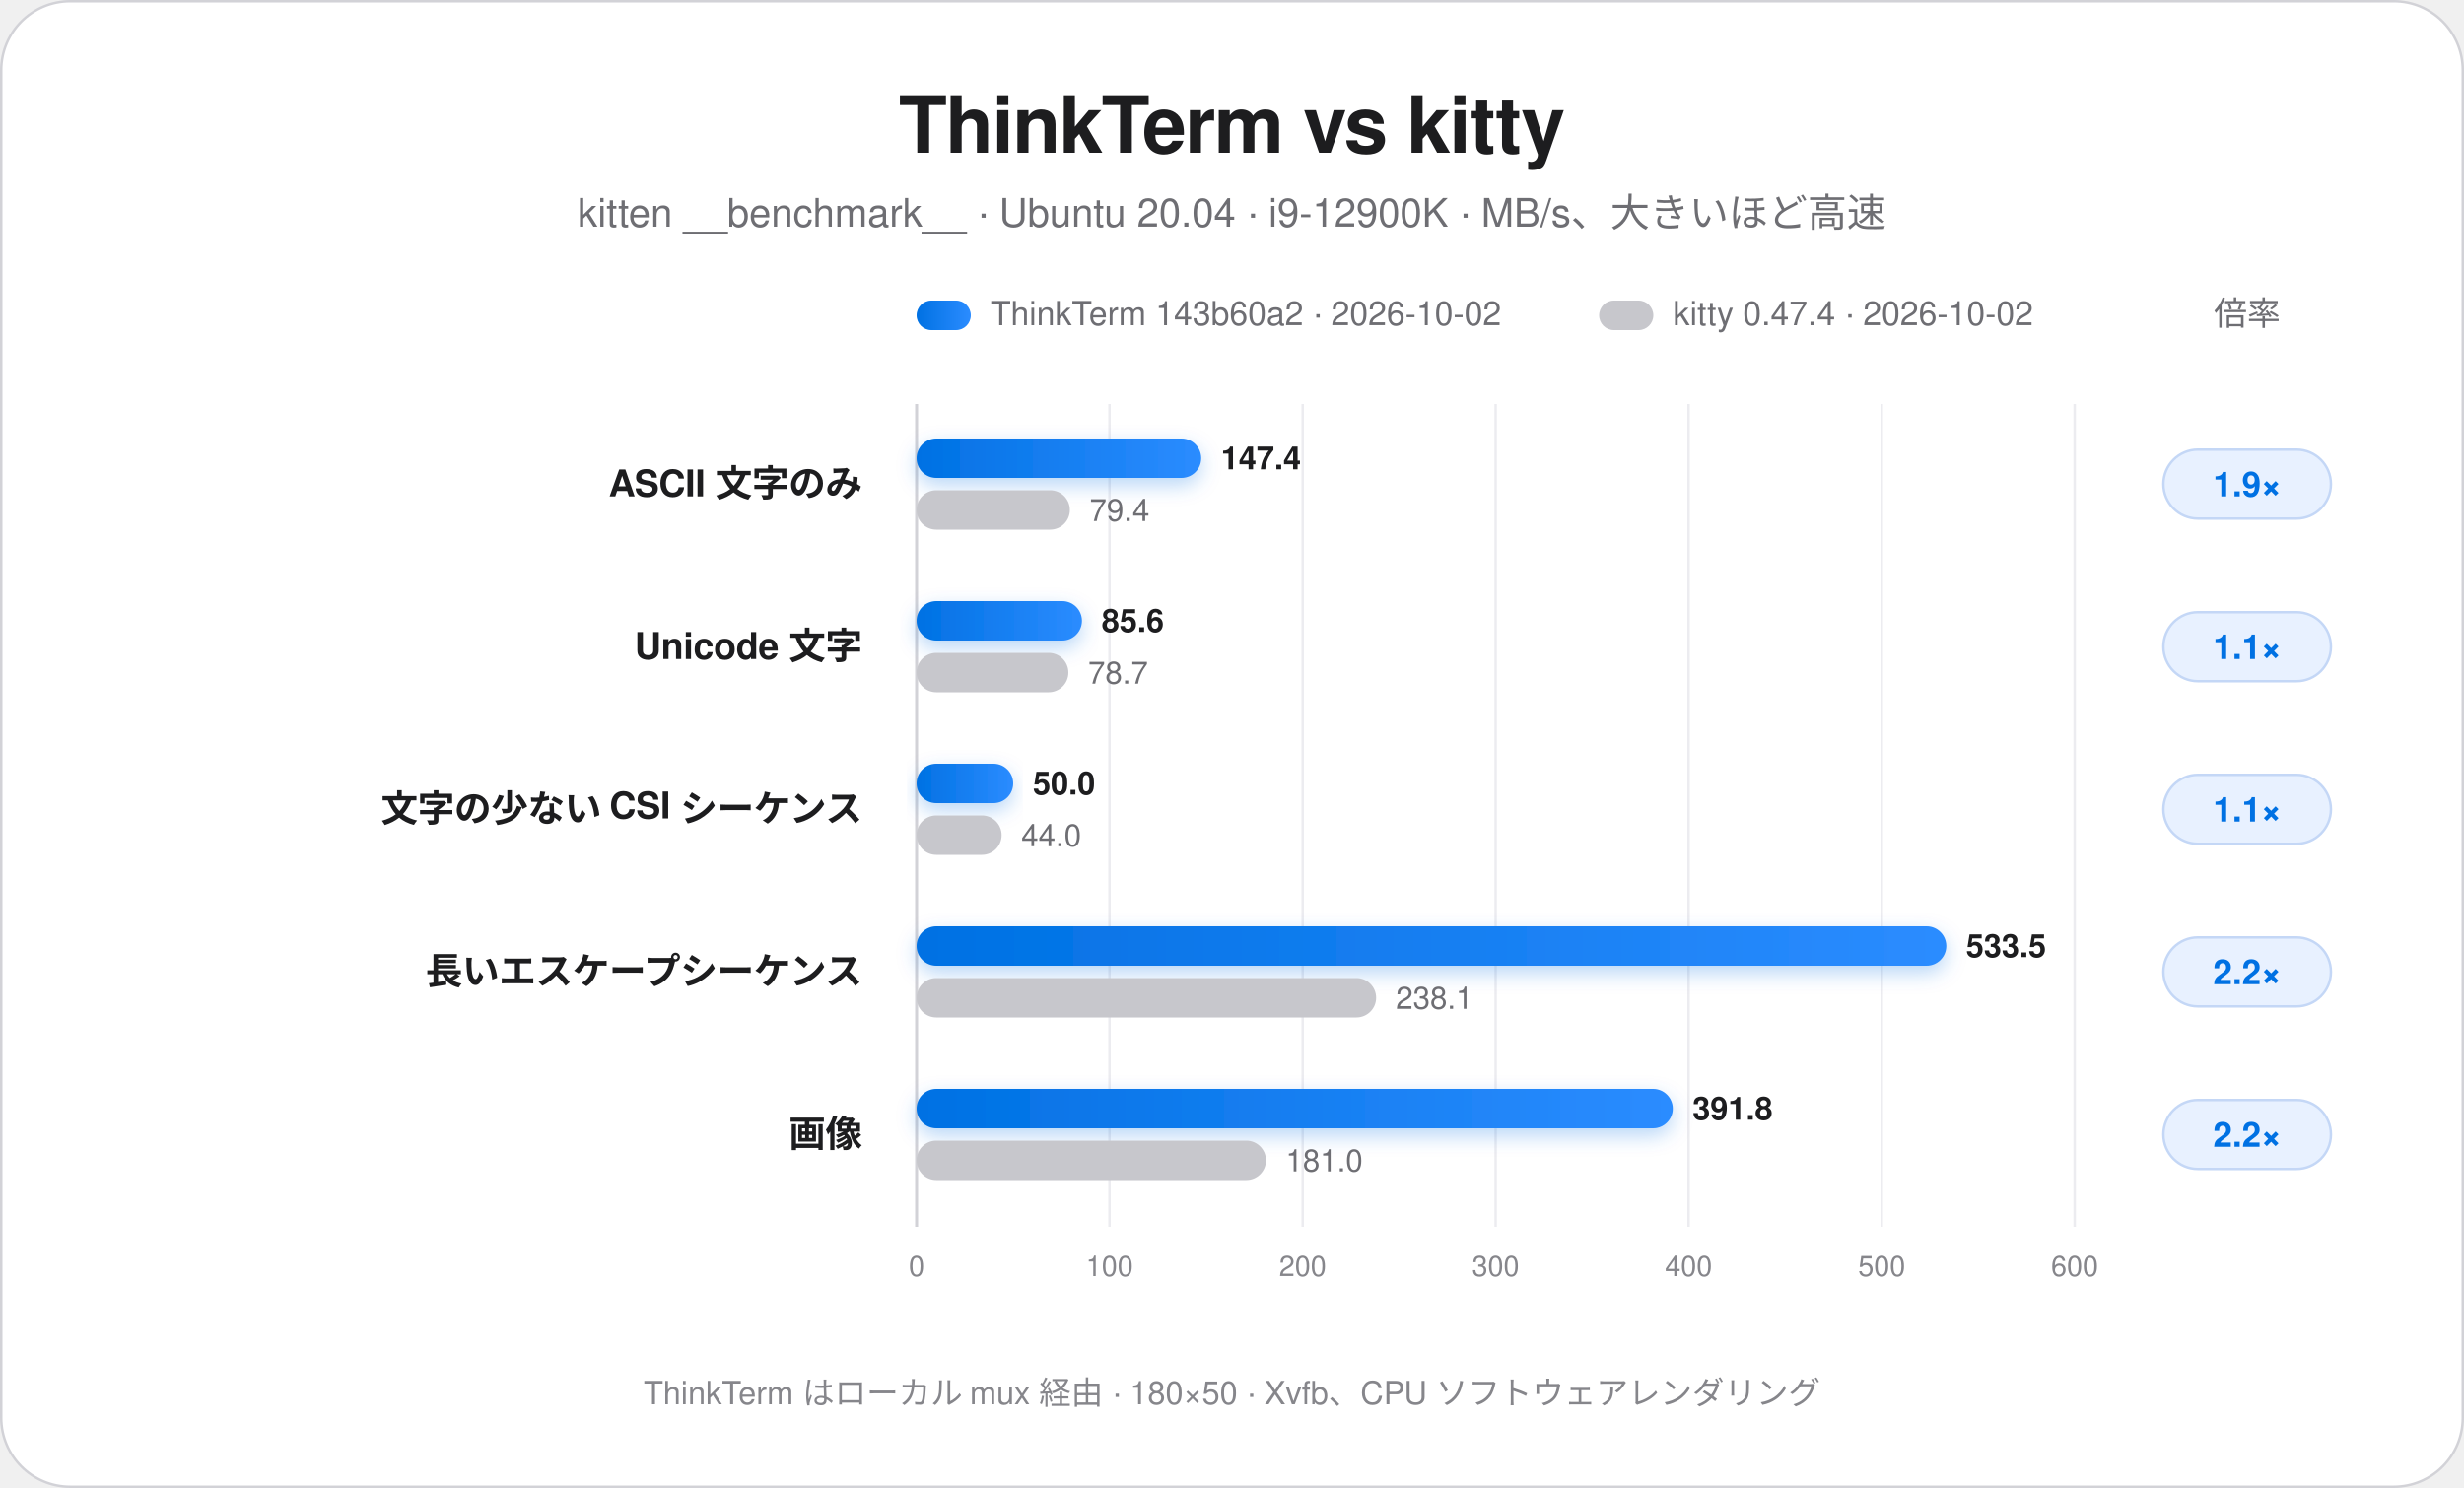
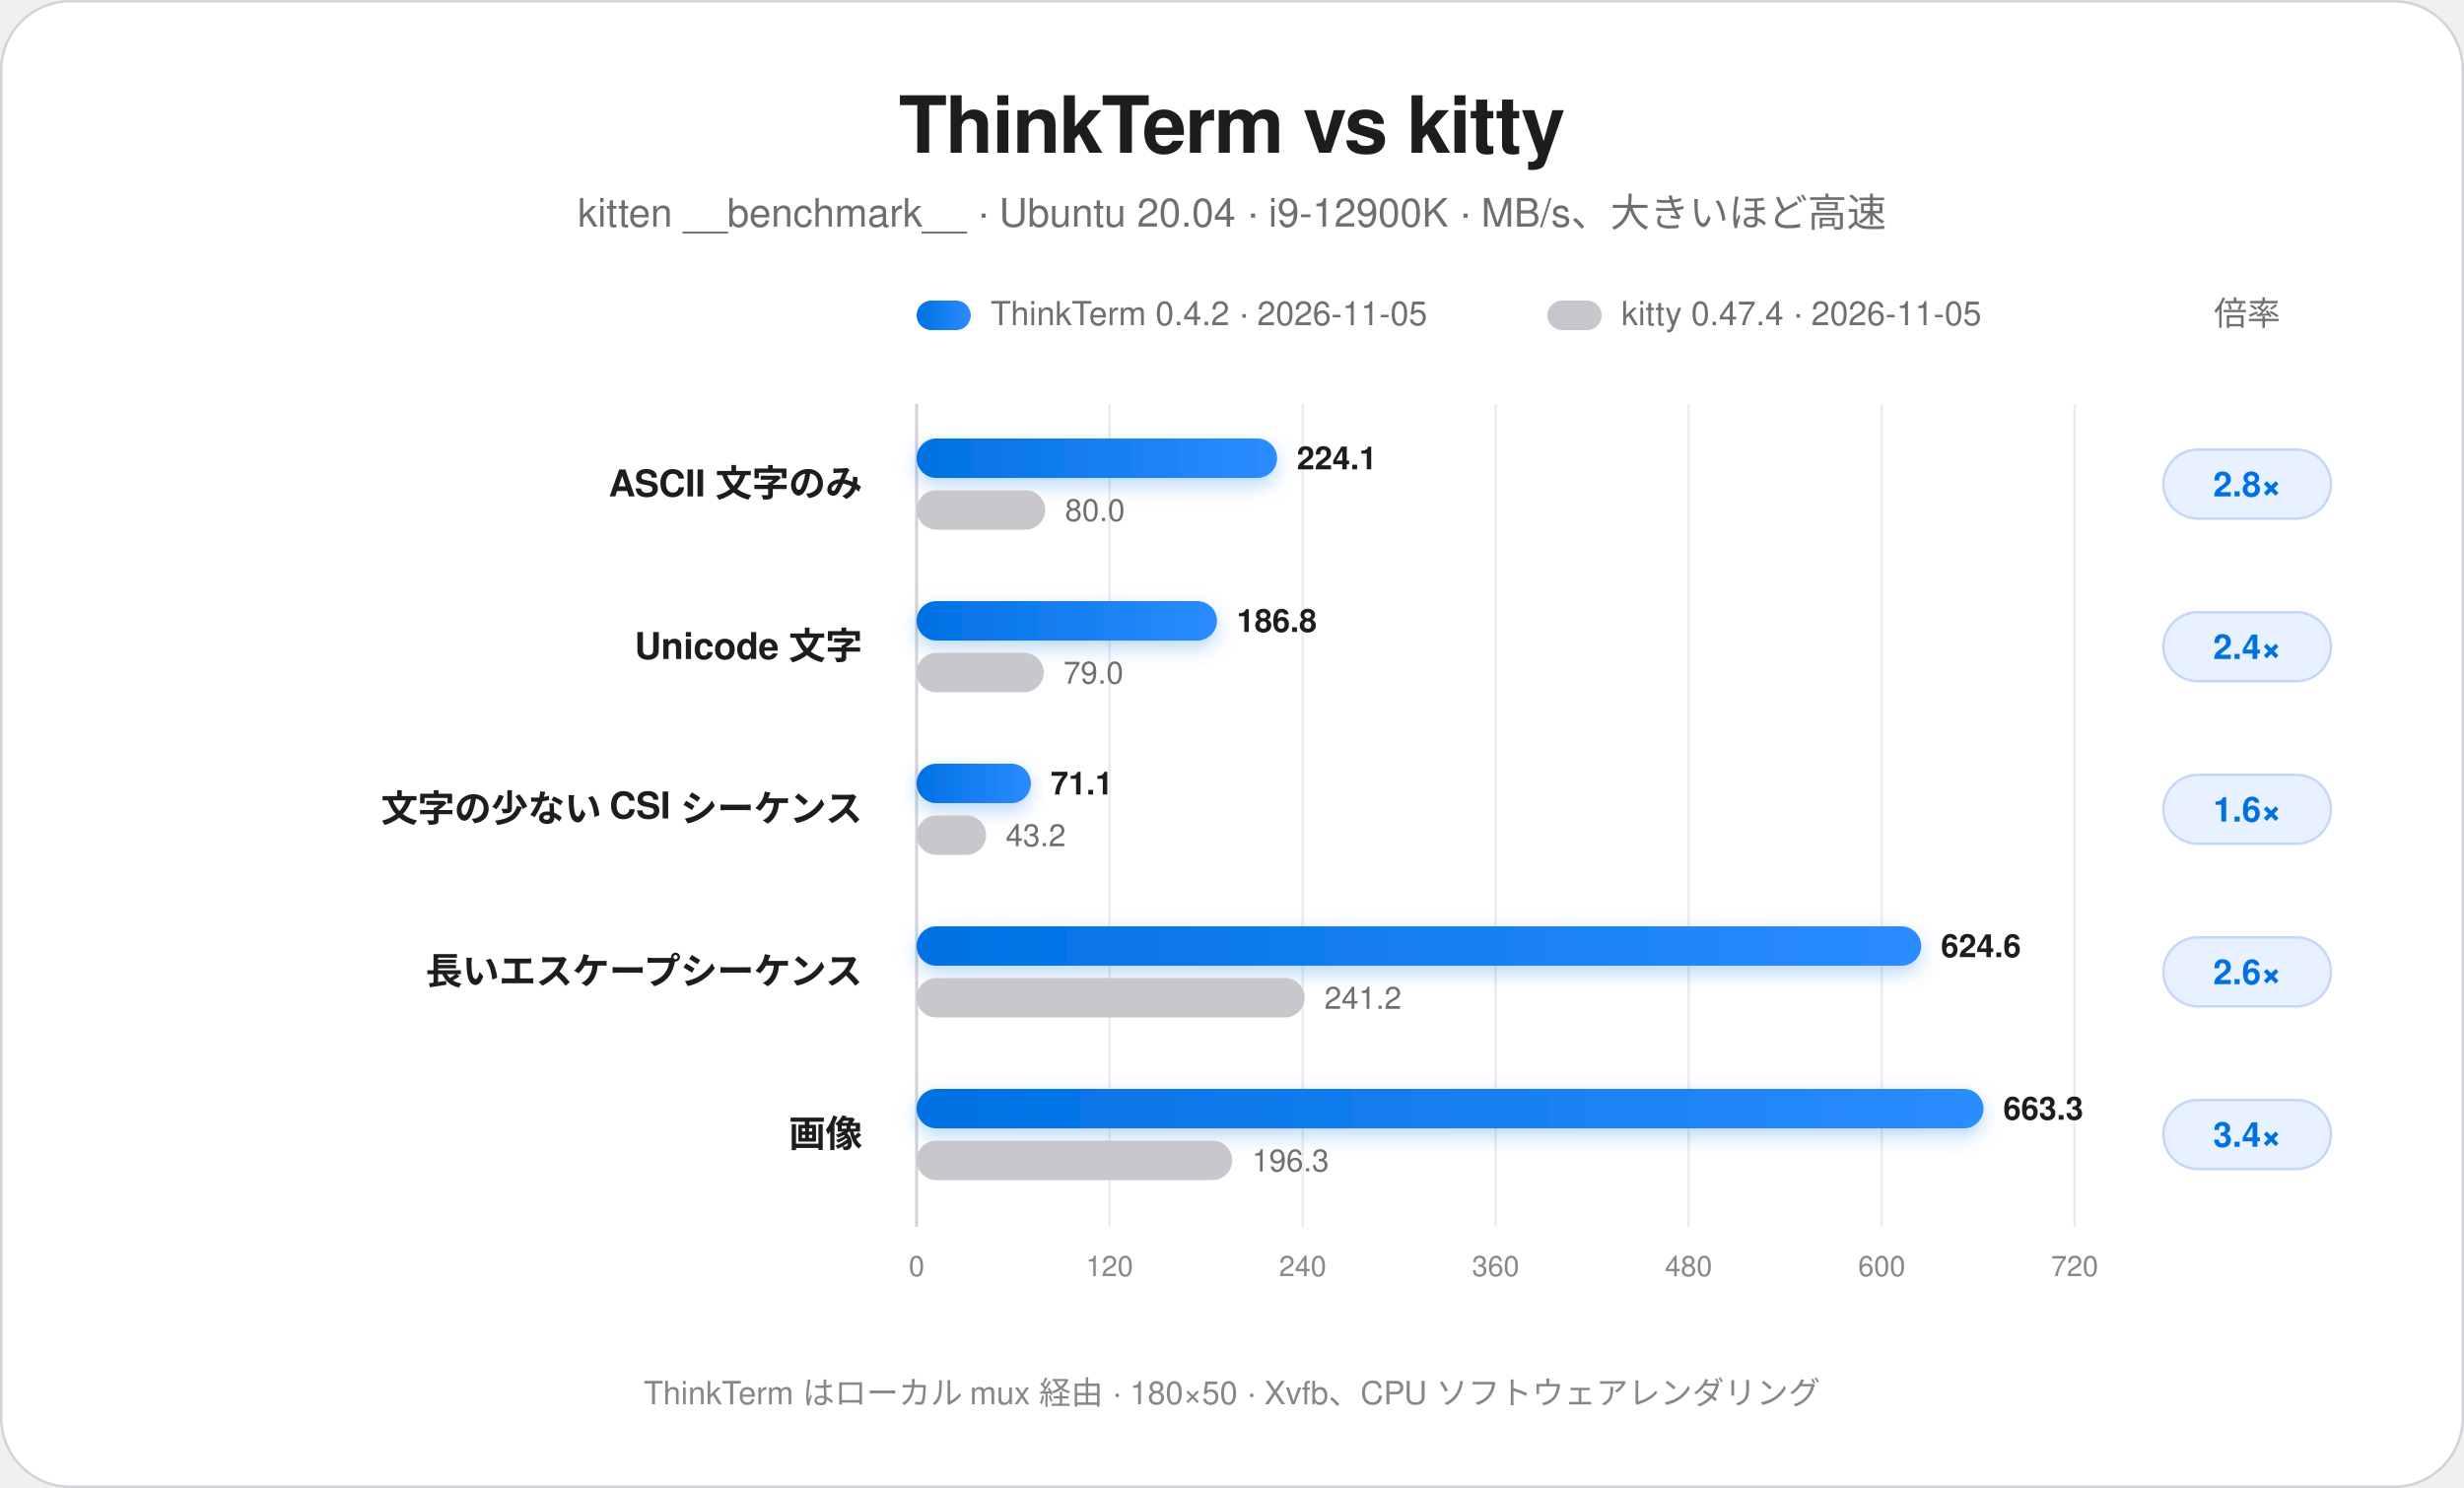
<svg xmlns="http://www.w3.org/2000/svg" viewBox="0 0 1000 604" width="1000" height="604" role="img" aria-labelledby="t d">
  <defs>
    <linearGradient id="ours" x1="0" y1="0" x2="1" y2="0">
      <stop offset="0" stop-color="#0071e3" />
      <stop offset="1" stop-color="#2b8cff" />
    </linearGradient>
    <filter id="glow" x="-10%" y="-80%" width="120%" height="300%">
      <feDropShadow dx="0" dy="3" stdDeviation="4" flood-color="#0071e3" flood-opacity="0.28" />
    </filter>
  </defs>
  <style>
text { font-family: -apple-system, BlinkMacSystemFont, 'SF Pro Display', 'SF Pro Text', 'Segoe UI', 'Helvetica Neue', Helvetica, Arial, 'Hiragino Sans', 'Hiragino Kaku Gothic ProN', 'Yu Gothic', 'Meiryo', 'Noto Sans CJK JP', sans-serif; fill: #1d1d1f; }
.headline { font-size: 32px; font-weight: 700; letter-spacing: -0.6px; }
.subhead { font-size: 16px; fill: #6e6e73; }
.label { font-size: 15px; font-weight: 600; letter-spacing: -0.1px; }
.legend { font-size: 13.5px; font-weight: 500; fill: #6e6e73; }
.val-ours { font-size: 13px; font-weight: 700; }
.val-theirs { font-size: 12.5px; font-weight: 500; fill: #6e6e73; }
.tick { font-size: 11.5px; fill: #86868b; }
.caption { font-size: 13px; font-weight: 500; fill: #86868b; }
.grid { stroke: #ececf0; stroke-width: 1; }
.axis { stroke: #d2d2d7; stroke-width: 1.2; }
.ours { fill: url(#ours); }
.ours-bar { fill: url(#ours); filter: url(#glow); }
.theirs { fill: #c7c7cc; }
.win { fill: #e8f1ff; stroke: #c4d7f6; }
.win-t { font-size: 14px; font-weight: 700; fill: #0071e3; }
.even { fill: #f5f5f7; stroke: #e3e3e8; }
.even-t { font-size: 14px; font-weight: 700; fill: #6e6e73; }
</style>
  <rect x="0.5" y="0.5" width="999" height="603" rx="28" fill="#ffffff" stroke="#d2d2d7" />
  <text x="500" y="62" class="headline" text-anchor="middle">ThinkTerm vs kitty</text>
  <text x="500" y="92" class="subhead" text-anchor="middle">kitten __benchmark__ · Ubuntu 20.04 · i9-12900K · MB/s、大きいほど高速</text>
  <rect x="372" y="122" width="22" height="12" rx="6" class="ours" />
-   <text x="402" y="132" class="legend">ThinkTerm 143b60a2 · 2026-10-02</text>
-   <rect x="649" y="122" width="22" height="12" rx="6" class="theirs" />
-   <text x="679" y="132" class="legend">kitty 0.47.4 · 2026-10-02</text>
+   <text x="402" y="132" class="legend">ThinkTerm 0.4.2 · 2026-11-05</text>
+   <rect x="628" y="122" width="22" height="12" rx="6" class="theirs" />
+   <text x="658" y="132" class="legend">kitty 0.47.4 · 2026-11-05</text>
  <text x="912" y="132" class="legend" text-anchor="middle">倍率</text>
  <line x1="450.3" y1="164" x2="450.3" y2="498" class="grid" />
-   <text x="450.3" y="518" class="tick" text-anchor="middle">100</text>
+   <text x="450.3" y="518" class="tick" text-anchor="middle">120</text>
  <line x1="528.7" y1="164" x2="528.7" y2="498" class="grid" />
-   <text x="528.7" y="518" class="tick" text-anchor="middle">200</text>
+   <text x="528.7" y="518" class="tick" text-anchor="middle">240</text>
  <line x1="607.0" y1="164" x2="607.0" y2="498" class="grid" />
-   <text x="607.0" y="518" class="tick" text-anchor="middle">300</text>
+   <text x="607.0" y="518" class="tick" text-anchor="middle">360</text>
  <line x1="685.3" y1="164" x2="685.3" y2="498" class="grid" />
-   <text x="685.3" y="518" class="tick" text-anchor="middle">400</text>
+   <text x="685.3" y="518" class="tick" text-anchor="middle">480</text>
  <line x1="763.7" y1="164" x2="763.7" y2="498" class="grid" />
-   <text x="763.7" y="518" class="tick" text-anchor="middle">500</text>
+   <text x="763.7" y="518" class="tick" text-anchor="middle">600</text>
  <line x1="842.0" y1="164" x2="842.0" y2="498" class="grid" />
-   <text x="842.0" y="518" class="tick" text-anchor="middle">600</text>
+   <text x="842.0" y="518" class="tick" text-anchor="middle">720</text>
  <line x1="372" y1="164" x2="372" y2="498" class="axis" />
  <text x="372" y="518" class="tick" text-anchor="middle">0</text>
  <text x="350" y="201.5" class="label" text-anchor="end">ASCII 文字のみ</text>
-   <rect x="372" y="178" width="115.5" height="16" rx="8.0" class="ours-bar" />
-   <text x="495.5" y="190.5" class="val-ours">147.4</text>
-   <rect x="372" y="199" width="62.2" height="16" rx="8.0" class="theirs" />
-   <text x="442.2" y="211.5" class="val-theirs">79.4</text>
+   <rect x="372" y="178" width="146.3" height="16" rx="8.0" class="ours-bar" />
+   <text x="526.3" y="190.5" class="val-ours">224.1</text>
+   <rect x="372" y="199" width="52.2" height="16" rx="8.0" class="theirs" />
+   <text x="432.2" y="211.5" class="val-theirs">80.0</text>
  <rect x="878" y="182.5" width="68" height="28" rx="14" class="win" />
-   <text x="912" y="201.5" class="win-t" text-anchor="middle">1.9×</text>
+   <text x="912" y="201.5" class="win-t" text-anchor="middle">2.8×</text>
  <text x="350" y="267.5" class="label" text-anchor="end">Unicode 文字</text>
-   <rect x="372" y="244" width="67.1" height="16" rx="8.0" class="ours-bar" />
-   <text x="447.1" y="256.5" class="val-ours">85.6</text>
-   <rect x="372" y="265" width="61.6" height="16" rx="8.0" class="theirs" />
-   <text x="441.6" y="277.5" class="val-theirs">78.7</text>
+   <rect x="372" y="244" width="121.9" height="16" rx="8.0" class="ours-bar" />
+   <text x="501.9" y="256.5" class="val-ours">186.8</text>
+   <rect x="372" y="265" width="51.6" height="16" rx="8.0" class="theirs" />
+   <text x="431.6" y="277.5" class="val-theirs">79.0</text>
  <rect x="878" y="248.5" width="68" height="28" rx="14" class="win" />
-   <text x="912" y="267.5" class="win-t" text-anchor="middle">1.1×</text>
+   <text x="912" y="267.5" class="win-t" text-anchor="middle">2.4×</text>
  <text x="350" y="333.5" class="label" text-anchor="end">文字の少ない CSI シーケンス</text>
-   <rect x="372" y="310" width="39.2" height="16" rx="8.0" class="ours-bar" />
-   <text x="419.2" y="322.5" class="val-ours">50.0</text>
-   <rect x="372" y="331" width="34.5" height="16" rx="8.0" class="theirs" />
-   <text x="414.5" y="343.5" class="val-theirs">44.0</text>
+   <rect x="372" y="310" width="46.4" height="16" rx="8.0" class="ours-bar" />
+   <text x="426.4" y="322.5" class="val-ours">71.1</text>
+   <rect x="372" y="331" width="28.2" height="16" rx="8.0" class="theirs" />
+   <text x="408.2" y="343.5" class="val-theirs">43.2</text>
  <rect x="878" y="314.5" width="68" height="28" rx="14" class="win" />
-   <text x="912" y="333.5" class="win-t" text-anchor="middle">1.1×</text>
+   <text x="912" y="333.5" class="win-t" text-anchor="middle">1.6×</text>
  <text x="350" y="399.5" class="label" text-anchor="end">長いエスケープシーケンス</text>
-   <rect x="372" y="376" width="417.9" height="16" rx="8.0" class="ours-bar" />
-   <text x="797.9" y="388.5" class="val-ours">533.5</text>
-   <rect x="372" y="397" width="186.5" height="16" rx="8.0" class="theirs" />
-   <text x="566.5" y="409.5" class="val-theirs">238.1</text>
+   <rect x="372" y="376" width="407.7" height="16" rx="8.0" class="ours-bar" />
+   <text x="787.7" y="388.5" class="val-ours">624.6</text>
+   <rect x="372" y="397" width="157.5" height="16" rx="8.0" class="theirs" />
+   <text x="537.5" y="409.5" class="val-theirs">241.2</text>
  <rect x="878" y="380.5" width="68" height="28" rx="14" class="win" />
-   <text x="912" y="399.5" class="win-t" text-anchor="middle">2.2×</text>
+   <text x="912" y="399.5" class="win-t" text-anchor="middle">2.6×</text>
  <text x="350" y="465.5" class="label" text-anchor="end">画像</text>
-   <rect x="372" y="442" width="306.9" height="16" rx="8.0" class="ours-bar" />
-   <text x="686.9" y="454.5" class="val-ours">391.8</text>
-   <rect x="372" y="463" width="141.8" height="16" rx="8.0" class="theirs" />
-   <text x="521.8" y="475.5" class="val-theirs">181.0</text>
+   <rect x="372" y="442" width="433.0" height="16" rx="8.0" class="ours-bar" />
+   <text x="813.0" y="454.5" class="val-ours">663.3</text>
+   <rect x="372" y="463" width="128.1" height="16" rx="8.0" class="theirs" />
+   <text x="508.1" y="475.5" class="val-theirs">196.3</text>
  <rect x="878" y="446.5" width="68" height="28" rx="14" class="win" />
-   <text x="912" y="465.5" class="win-t" text-anchor="middle">2.2×</text>
+   <text x="912" y="465.5" class="win-t" text-anchor="middle">3.4×</text>
  <text x="500" y="570" class="caption" text-anchor="middle">ThinkTerm はローカル mux 経由 · 180×50 · Xvfb、CPU ソフトウェアレンダリング</text>
</svg>
